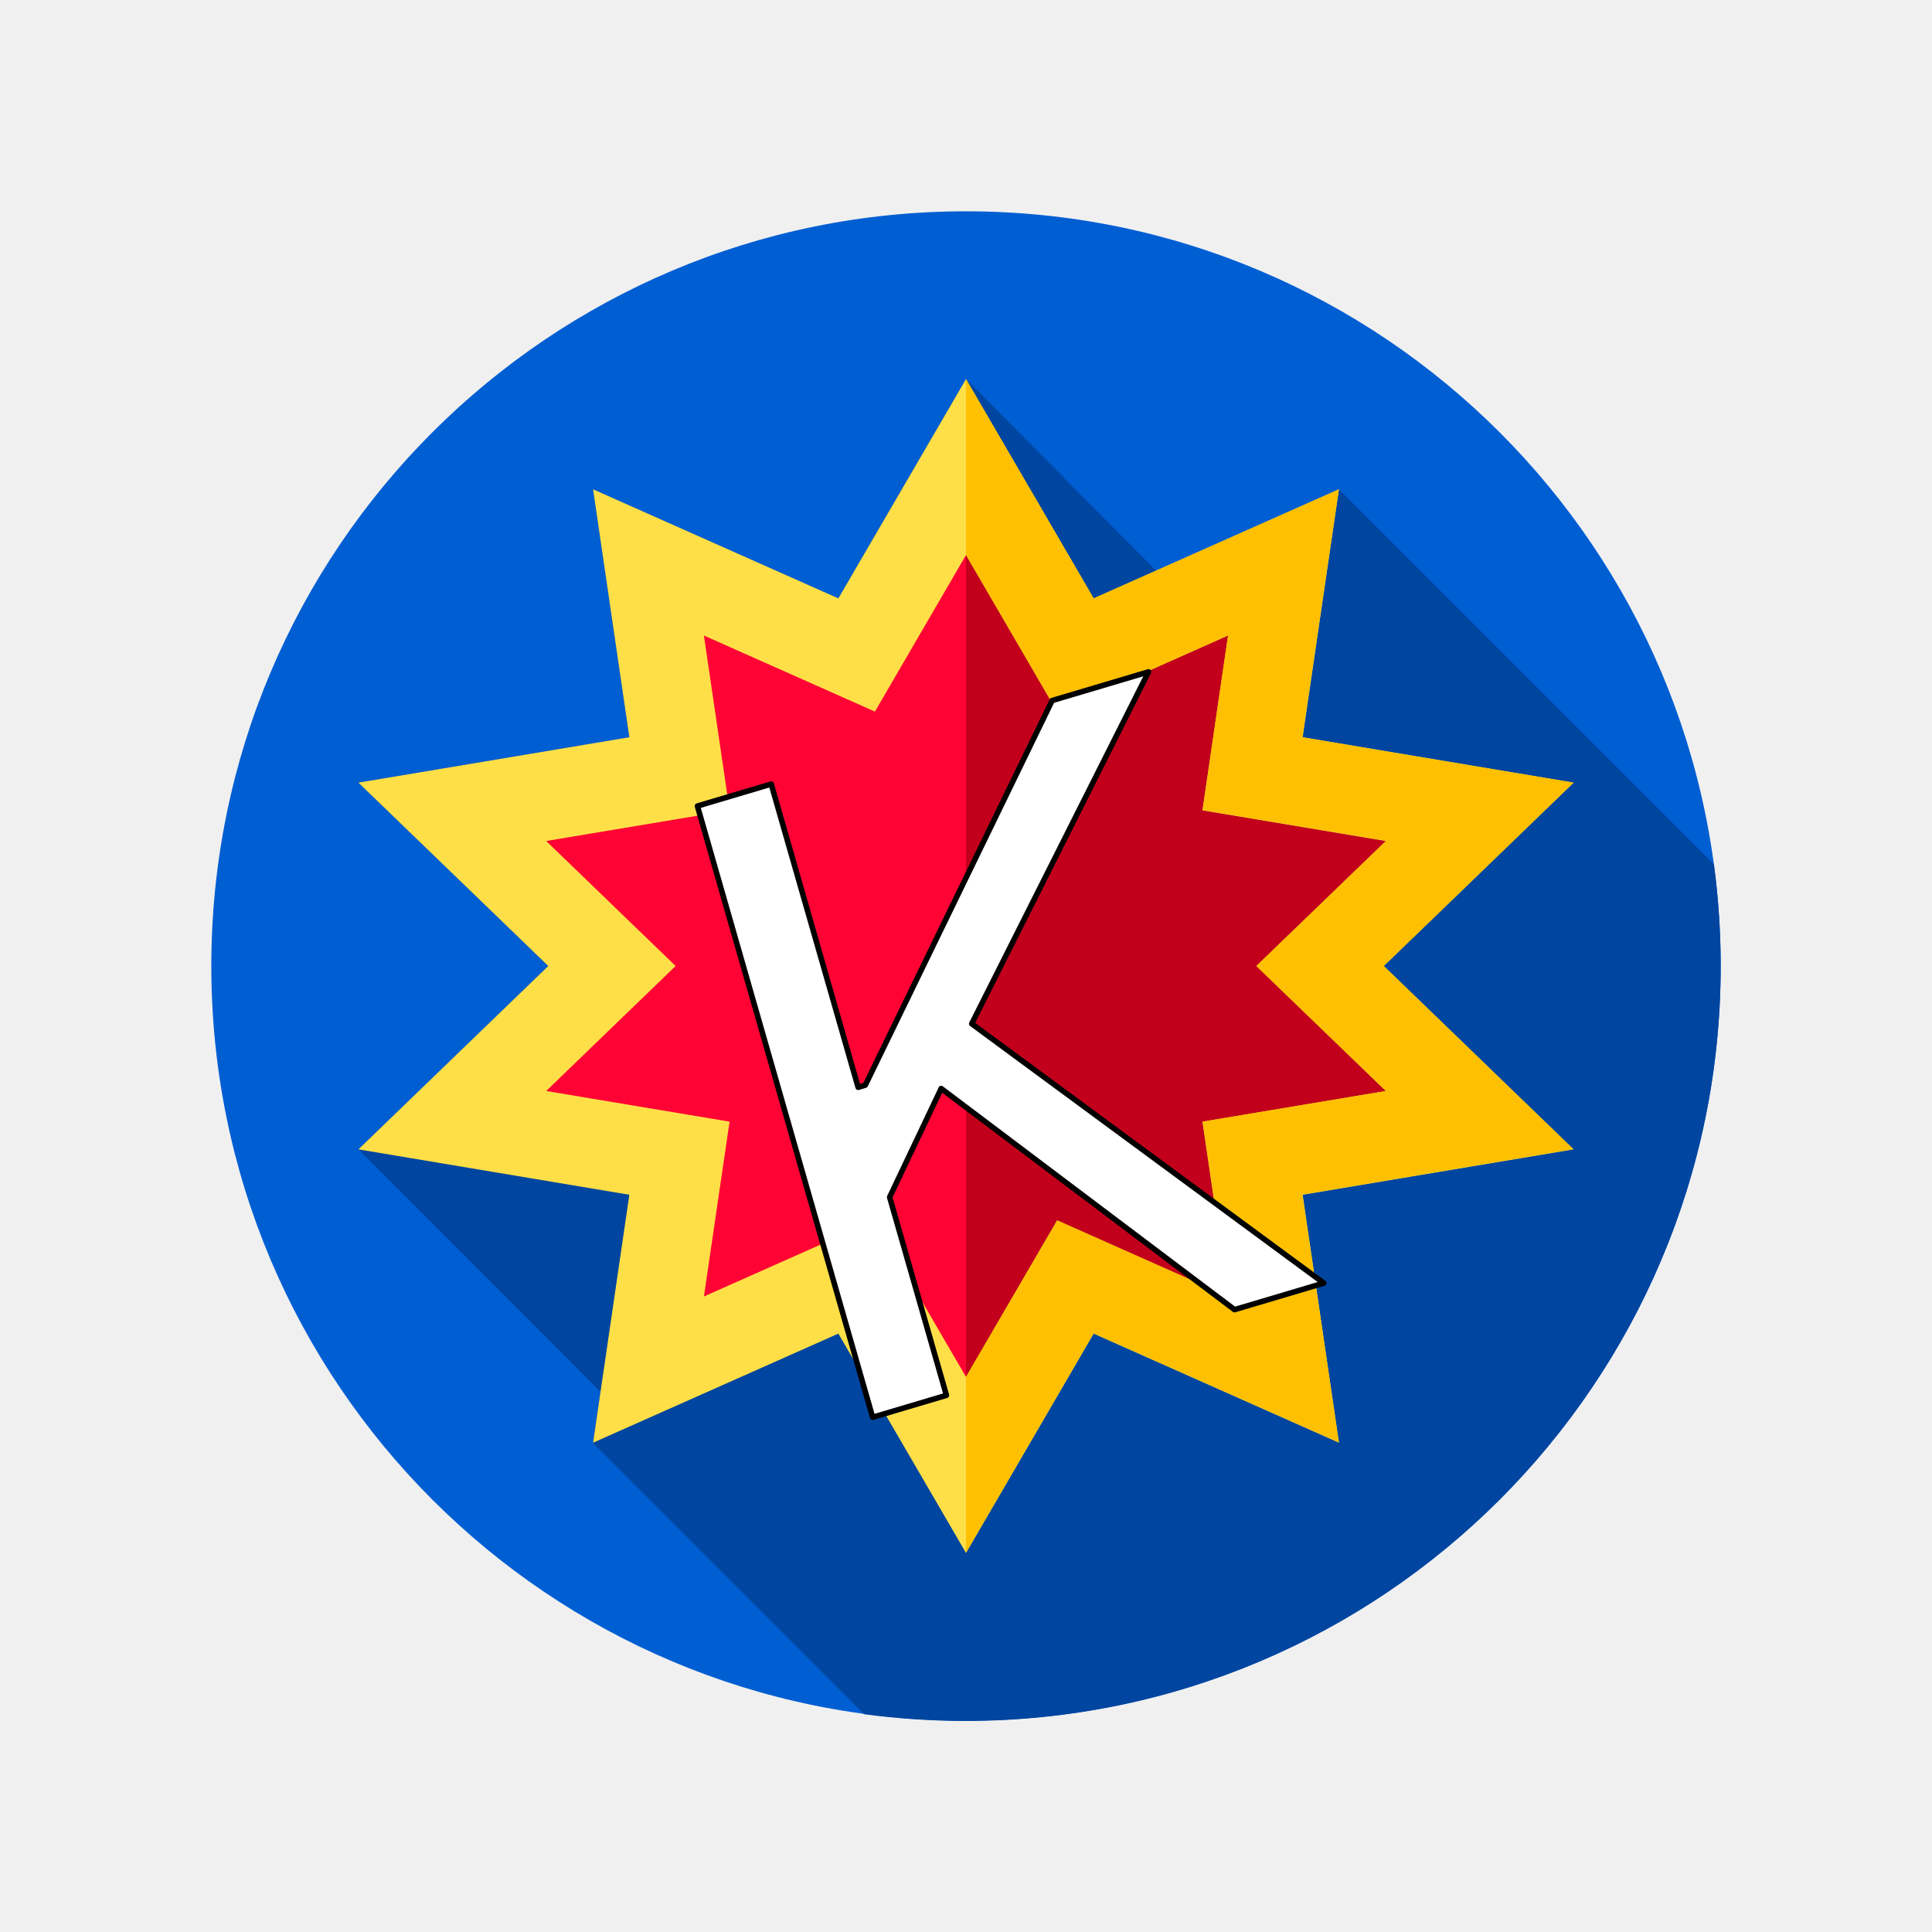
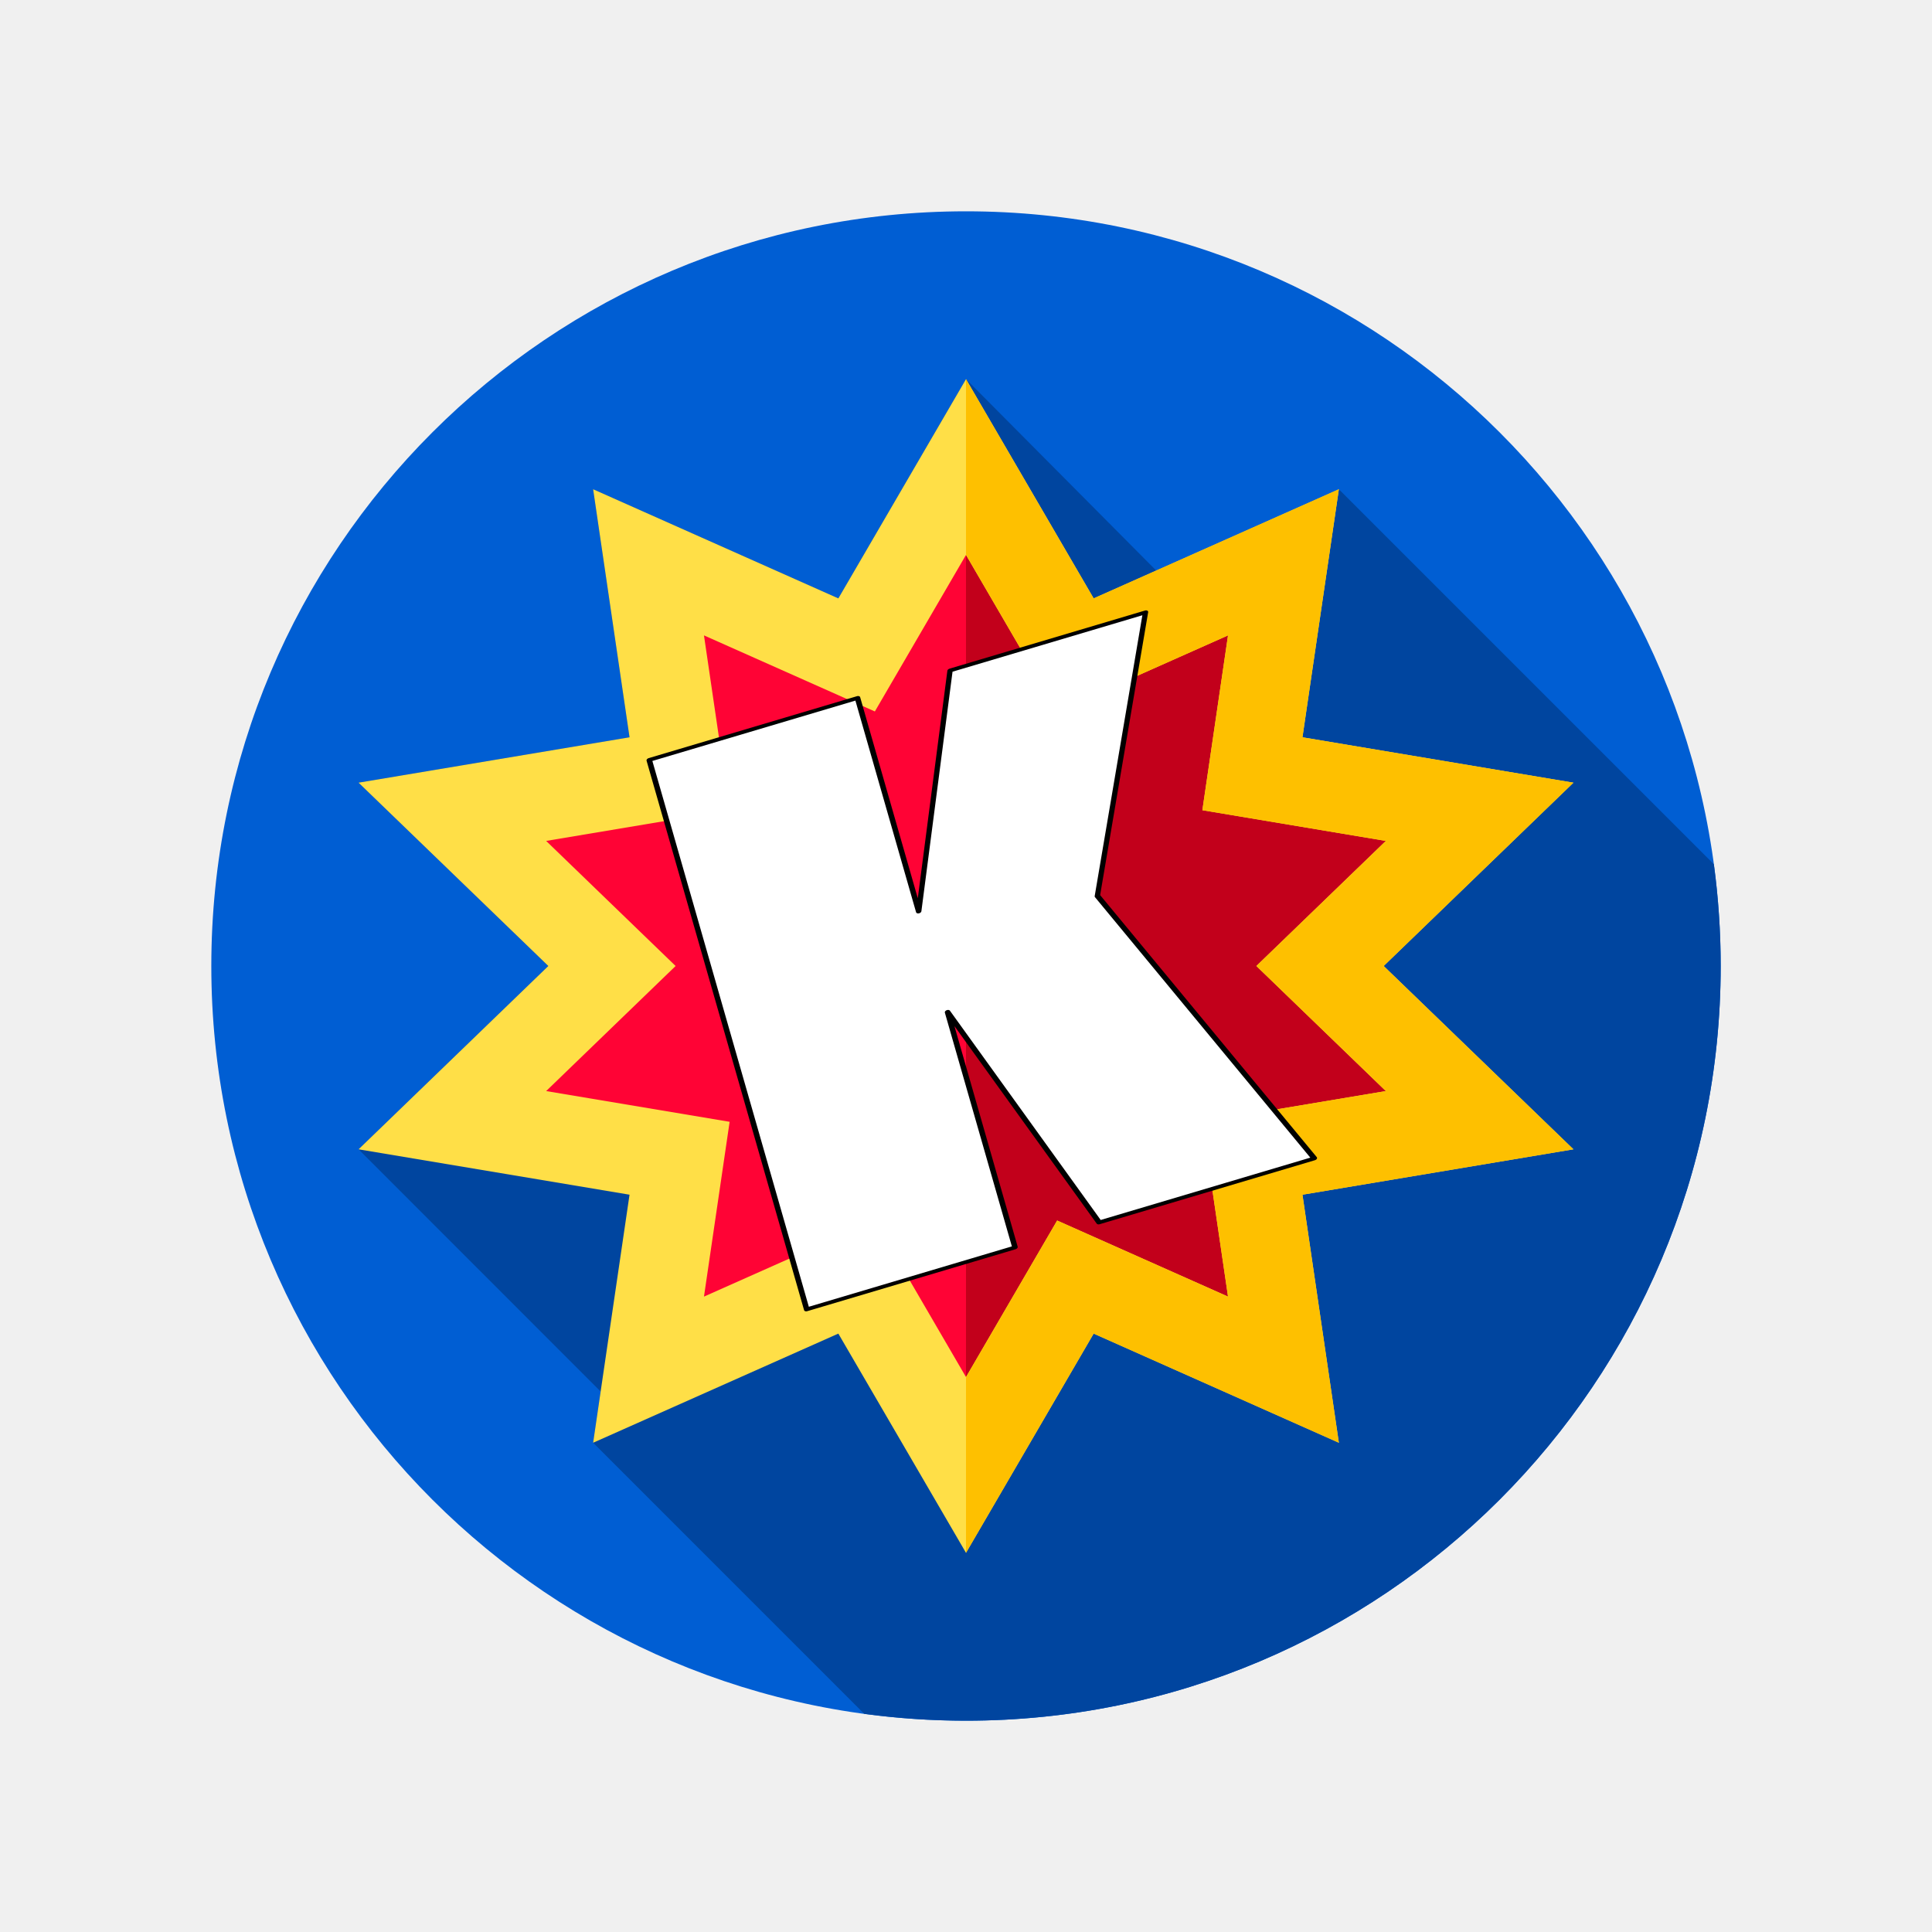
- <svg xmlns="http://www.w3.org/2000/svg" width="256" height="256" viewBox="0 0 256 256" fill="none">
-   <g clip-path="url(#clip0_1251_8901)">
-     <path d="M228 128C228 183.234 183.234 228 128 228C72.766 228 28 183.234 28 128C28 72.766 72.766 28 128 28C183.234 28 228 72.766 228 128Z" fill="#005ED3" />
-     <path d="M228 128C228 123.43 227.688 118.938 227.102 114.523L177.414 64.836L153.195 75.617L128 50.227L111.086 79.289L78.586 64.836L83.391 97.688L47.492 103.703L72.648 128L47.492 152.297L79.562 184.406L78.547 191.203L114.484 227.141C118.898 227.727 123.391 228.039 127.961 228.039C183.234 228 228 183.234 228 128Z" fill="#00459F" />
-     <path d="M128 61.867L142.492 86.75L170.07 74.484L165.969 102.492L196.086 107.531L174.914 128L196.047 148.43L165.93 153.469L170.031 181.477L142.453 169.211L128 194.133L113.508 169.25L85.93 181.516L90.031 153.508L59.914 148.469L81.047 128.039L59.914 107.609L90.031 102.57L85.93 74.562L113.508 86.828L128 61.867Z" fill="#FF0335" />
-     <path d="M196.047 148.43L165.93 153.469L170.031 181.477L142.453 169.211L128 194.133V61.867L142.492 86.75L170.07 74.484L167.414 92.492L165.93 102.492L188.898 106.359L196.047 107.57L190.812 112.609L174.914 128L179.367 132.297L196.047 148.43Z" fill="#C2001B" />
-     <path d="M128 205.773L111.086 176.711L78.586 191.164L83.391 158.313L47.492 152.297L72.648 128L47.492 103.703L83.391 97.688L78.586 64.836L111.086 79.289L128 50.227L144.914 79.289L177.414 64.836L172.609 97.688L208.508 103.703L183.352 128L208.508 152.297L172.609 158.313L177.414 191.164L144.914 176.711L128 205.773ZM115.93 161.711L128 182.453L140.07 161.711L162.727 171.789L159.328 148.625L183.625 144.562L166.477 128L183.625 111.438L159.328 107.375L162.727 84.211L140.07 94.289L128 73.547L115.93 94.289L93.273 84.211L96.672 107.375L72.375 111.438L89.523 128L72.375 144.562L96.672 148.625L93.273 171.789L115.93 161.711Z" fill="#FFDF47" />
-     <path d="M185.539 130.109L183.352 128L193.195 118.508L208.508 103.703L186.711 100.07L172.57 97.688L173.664 90.227L177.414 64.836L144.914 79.289L128 50.227V73.508L140.07 94.25L162.727 84.172L161.203 94.602L160.227 101.398L159.367 107.336L160.344 107.492L183.703 111.398L166.477 128L173.117 134.406L183.664 144.562L159.367 148.625L162.766 171.789L140.109 161.711L128 182.453V205.734L144.914 176.672L177.414 191.125L172.57 158.273L208.469 152.258L185.539 130.109Z" fill="#FEC000" />
-     <path d="M115.63 187.795L92.41 106.803L102.189 103.895L113.708 144.074L114.655 143.793L139.414 92.825L152.191 89.026L128.754 135.652L175.411 170.018L163.581 173.535L124.71 144.236L117.881 158.628L125.409 184.887L115.63 187.795Z" fill="white" />
-     <path d="M115.63 187.795L115.28 187.899C115.335 188.093 115.537 188.203 115.73 188.146L115.63 187.795ZM92.41 106.803L92.309 106.452C92.116 106.51 92.004 106.713 92.06 106.907L92.41 106.803ZM102.189 103.895L102.539 103.791C102.483 103.597 102.282 103.487 102.089 103.544L102.189 103.895ZM113.708 144.074L113.359 144.178C113.414 144.372 113.616 144.483 113.809 144.425L113.708 144.074ZM114.655 143.793L114.755 144.144C114.854 144.114 114.936 144.044 114.982 143.951L114.655 143.793ZM139.414 92.825L139.314 92.474C139.215 92.504 139.133 92.573 139.087 92.667L139.414 92.825ZM152.191 89.026L152.515 89.189C152.581 89.058 152.564 88.902 152.471 88.79C152.379 88.679 152.229 88.633 152.09 88.675L152.191 89.026ZM128.754 135.652L128.43 135.489C128.349 135.649 128.395 135.842 128.537 135.947L128.754 135.652ZM175.411 170.018L175.511 170.368C175.644 170.329 175.744 170.217 175.769 170.08C175.793 169.942 175.739 169.804 175.627 169.722L175.411 170.018ZM163.581 173.535L163.361 173.829C163.452 173.898 163.571 173.919 163.681 173.886L163.581 173.535ZM124.71 144.236L124.93 143.943C124.843 143.877 124.731 143.854 124.625 143.881C124.518 143.908 124.429 143.981 124.382 144.081L124.71 144.236ZM117.881 158.628L117.553 158.472C117.514 158.553 117.506 158.646 117.531 158.732L117.881 158.628ZM125.409 184.887L125.51 185.238C125.703 185.18 125.815 184.976 125.759 184.783L125.409 184.887ZM115.63 187.795L115.98 187.691L92.76 106.699L92.41 106.803L92.06 106.907L115.28 187.899L115.63 187.795ZM92.41 106.803L92.51 107.154L102.29 104.246L102.189 103.895L102.089 103.544L92.309 106.452L92.41 106.803ZM102.189 103.895L101.839 103.999L113.359 144.178L113.708 144.074L114.058 143.97L102.539 103.791L102.189 103.895ZM113.708 144.074L113.809 144.425L114.755 144.144L114.655 143.793L114.554 143.442L113.608 143.724L113.708 144.074ZM114.655 143.793L114.982 143.951L139.741 92.983L139.414 92.825L139.087 92.667L114.328 143.635L114.655 143.793ZM139.414 92.825L139.515 93.176L152.291 89.376L152.191 89.026L152.09 88.675L139.314 92.474L139.414 92.825ZM152.191 89.026L151.866 88.863L128.43 135.489L128.754 135.652L129.079 135.815L152.515 89.189L152.191 89.026ZM128.754 135.652L128.537 135.947L175.194 170.313L175.411 170.018L175.627 169.722L128.971 135.356L128.754 135.652ZM175.411 170.018L175.31 169.667L163.48 173.185L163.581 173.535L163.681 173.886L175.511 170.368L175.411 170.018ZM163.581 173.535L163.801 173.242L124.93 143.943L124.71 144.236L124.491 144.53L163.361 173.829L163.581 173.535ZM124.71 144.236L124.382 144.081L117.553 158.472L117.881 158.628L118.209 158.783L125.039 144.391L124.71 144.236ZM117.881 158.628L117.531 158.732L125.059 184.991L125.409 184.887L125.759 184.783L118.231 158.524L117.881 158.628ZM125.409 184.887L125.309 184.536L115.529 187.444L115.63 187.795L115.73 188.146L125.51 185.238L125.409 184.887Z" fill="black" />
+ <svg xmlns="http://www.w3.org/2000/svg" xmlns:ns1="http://www.openswatchbook.org/uri/2009/osb" xmlns:xlink="http://www.w3.org/1999/xlink" height="256" viewBox="0 0 256 256" width="256" version="1.1" id="svg4586">
+   <defs id="defs4590">
+     <linearGradient id="linearGradient6082" ns1:paint="solid">
+       <stop style="stop-color:#000000;stop-opacity:1;" offset="0" id="stop6080" />
+     </linearGradient>
+     <linearGradient id="linearGradient6076" ns1:paint="solid">
+       <stop style="stop-color:#000000;stop-opacity:1;" offset="0" id="stop6074" />
+     </linearGradient>
+     <linearGradient xlink:href="#linearGradient6082" id="linearGradient6084" x1="77.867" y1="386.007" x2="217.203" y2="386.007" gradientUnits="userSpaceOnUse" />
+   </defs>
+   <g transform="translate(28 28) scale(0.390625)">
+     <path d="m512 256c0 141.387-114.613 256-256 256s-256-114.613-256-256 114.613-256 256-256 256 114.613 256 256zm0 0" fill="#005ed3" id="path4556" />
+     <path d="m 512,256 c 0,-11.711 -0.805,-23.23 -2.324,-34.523 L 382.48,94.281 320.523,121.859 256,56.934 212.695,131.305 129.52,94.281 141.867,178.422 49.949,193.816 114.32,256 l -64.371,62.184 82.121,82.16 -2.551,17.375 91.957,91.957 C 232.77,511.195 244.289,512 256,512 397.387,512 512,397.387 512,256 Z" id="path4558" style="fill:#00459f" />
+     <path d="m256 86.742 37.109 63.738 70.574-31.414-10.527 71.719 77.078 12.91-54.145 52.305 54.145 52.305-77.078 12.91 10.527 71.719-70.574-31.414-37.109 63.738-37.109-63.738-70.574 31.414 10.527-71.719-77.078-12.91 54.145-52.305-54.145-52.305 77.078-12.91-10.527-71.719 70.574 31.414zm0 0" fill="#ff0335" id="path4560" />
+     <path d="m430.23 308.301-77.07 12.91 10.52 71.719-70.57-31.41-37.109 63.742v-338.523l37.109 63.742 70.57-31.41-6.758 46.102-3.762 25.617 58.801 9.852 18.27 3.059-13.391 12.93-40.75 39.371 11.379 10.988zm0 0" fill="#c2001b" id="path4562" />
+     <path d="m256 455.066-43.305-74.371-83.176 37.023 12.348-84.141-91.918-15.395 64.371-62.184-64.371-62.184 91.918-15.395-12.348-84.141 83.18 37.023 43.301-74.371 43.305 74.371 83.176-37.023-12.348 84.141 91.918 15.395-64.371 62.184 64.371 62.184-91.918 15.398 12.348 84.137-83.176-37.023zm-30.918-112.723 30.918 53.102 30.918-53.102 57.965 25.801-8.703-59.293 62.238-10.426-43.918-42.426 43.918-42.426-62.238-10.426 8.703-59.293-57.965 25.801-30.918-53.102-30.918 53.102-57.965-25.801 8.703 59.293-62.238 10.426 43.918 42.426-43.918 42.426 62.238 10.426-8.703 59.293zm0 0" fill="#ffdf47" id="path4564" />
+     <path d="m403.309 261.441-5.629-5.441 25.16-24.301 39.211-37.879-55.75-9.34-36.172-6.059 2.801-19.094 9.551-65.047-83.18 37.02-43.301-74.371v59.621l30.922 53.109 57.957-25.809-3.91 26.668-2.547 17.379-2.242 15.25 2.48.422 59.762 10.008-43.922 42.422 16.969 16.391 26.953 26.031-62.242 10.43 8.699 59.297-57.957-25.809-30.922 53.109v59.621l43.301-74.371 83.18 37.02-12.352-84.141 91.922-15.398zm0 0" fill="#fec000" id="path4566" />
+     <g aria-label="K" transform="matrix(1.159085,-0.3446722,0.2278969,0.794981,0,0)" style="font-style:normal;font-variant:normal;font-weight:normal;font-stretch:normal;font-size:296.56px;line-height:125%;font-family:Impact;-inkscape-font-specification:Impact;letter-spacing:0px;word-spacing:0px;fill:#ffffff;fill-opacity:1;stroke:#000000;stroke-width:1.545;stroke-linecap:butt;stroke-linejoin:round;stroke-miterlimit:4;stroke-dasharray:none;stroke-opacity:1" id="text4596">
+       <path d="m 220.915,266.904 -34.898,105.852 38.228,128.586 H 161.256 L 136.639,400.848 V 501.342 H 75.676 V 266.904 h 60.963 v 91.082 l 27.078,-91.082 z" style="font-size:296.56px;fill:#ffffff;fill-opacity:1;stroke:#000000;stroke-width:1.545;stroke-linecap:butt;stroke-linejoin:round;stroke-miterlimit:4;stroke-dasharray:none;stroke-opacity:1" id="path824" />
+     </g>
  </g>
-   <defs>
-     <clipPath id="clip0_1251_8901">
-       <rect width="200" height="200" fill="white" transform="translate(28 28)" />
-     </clipPath>
-   </defs>
</svg>
